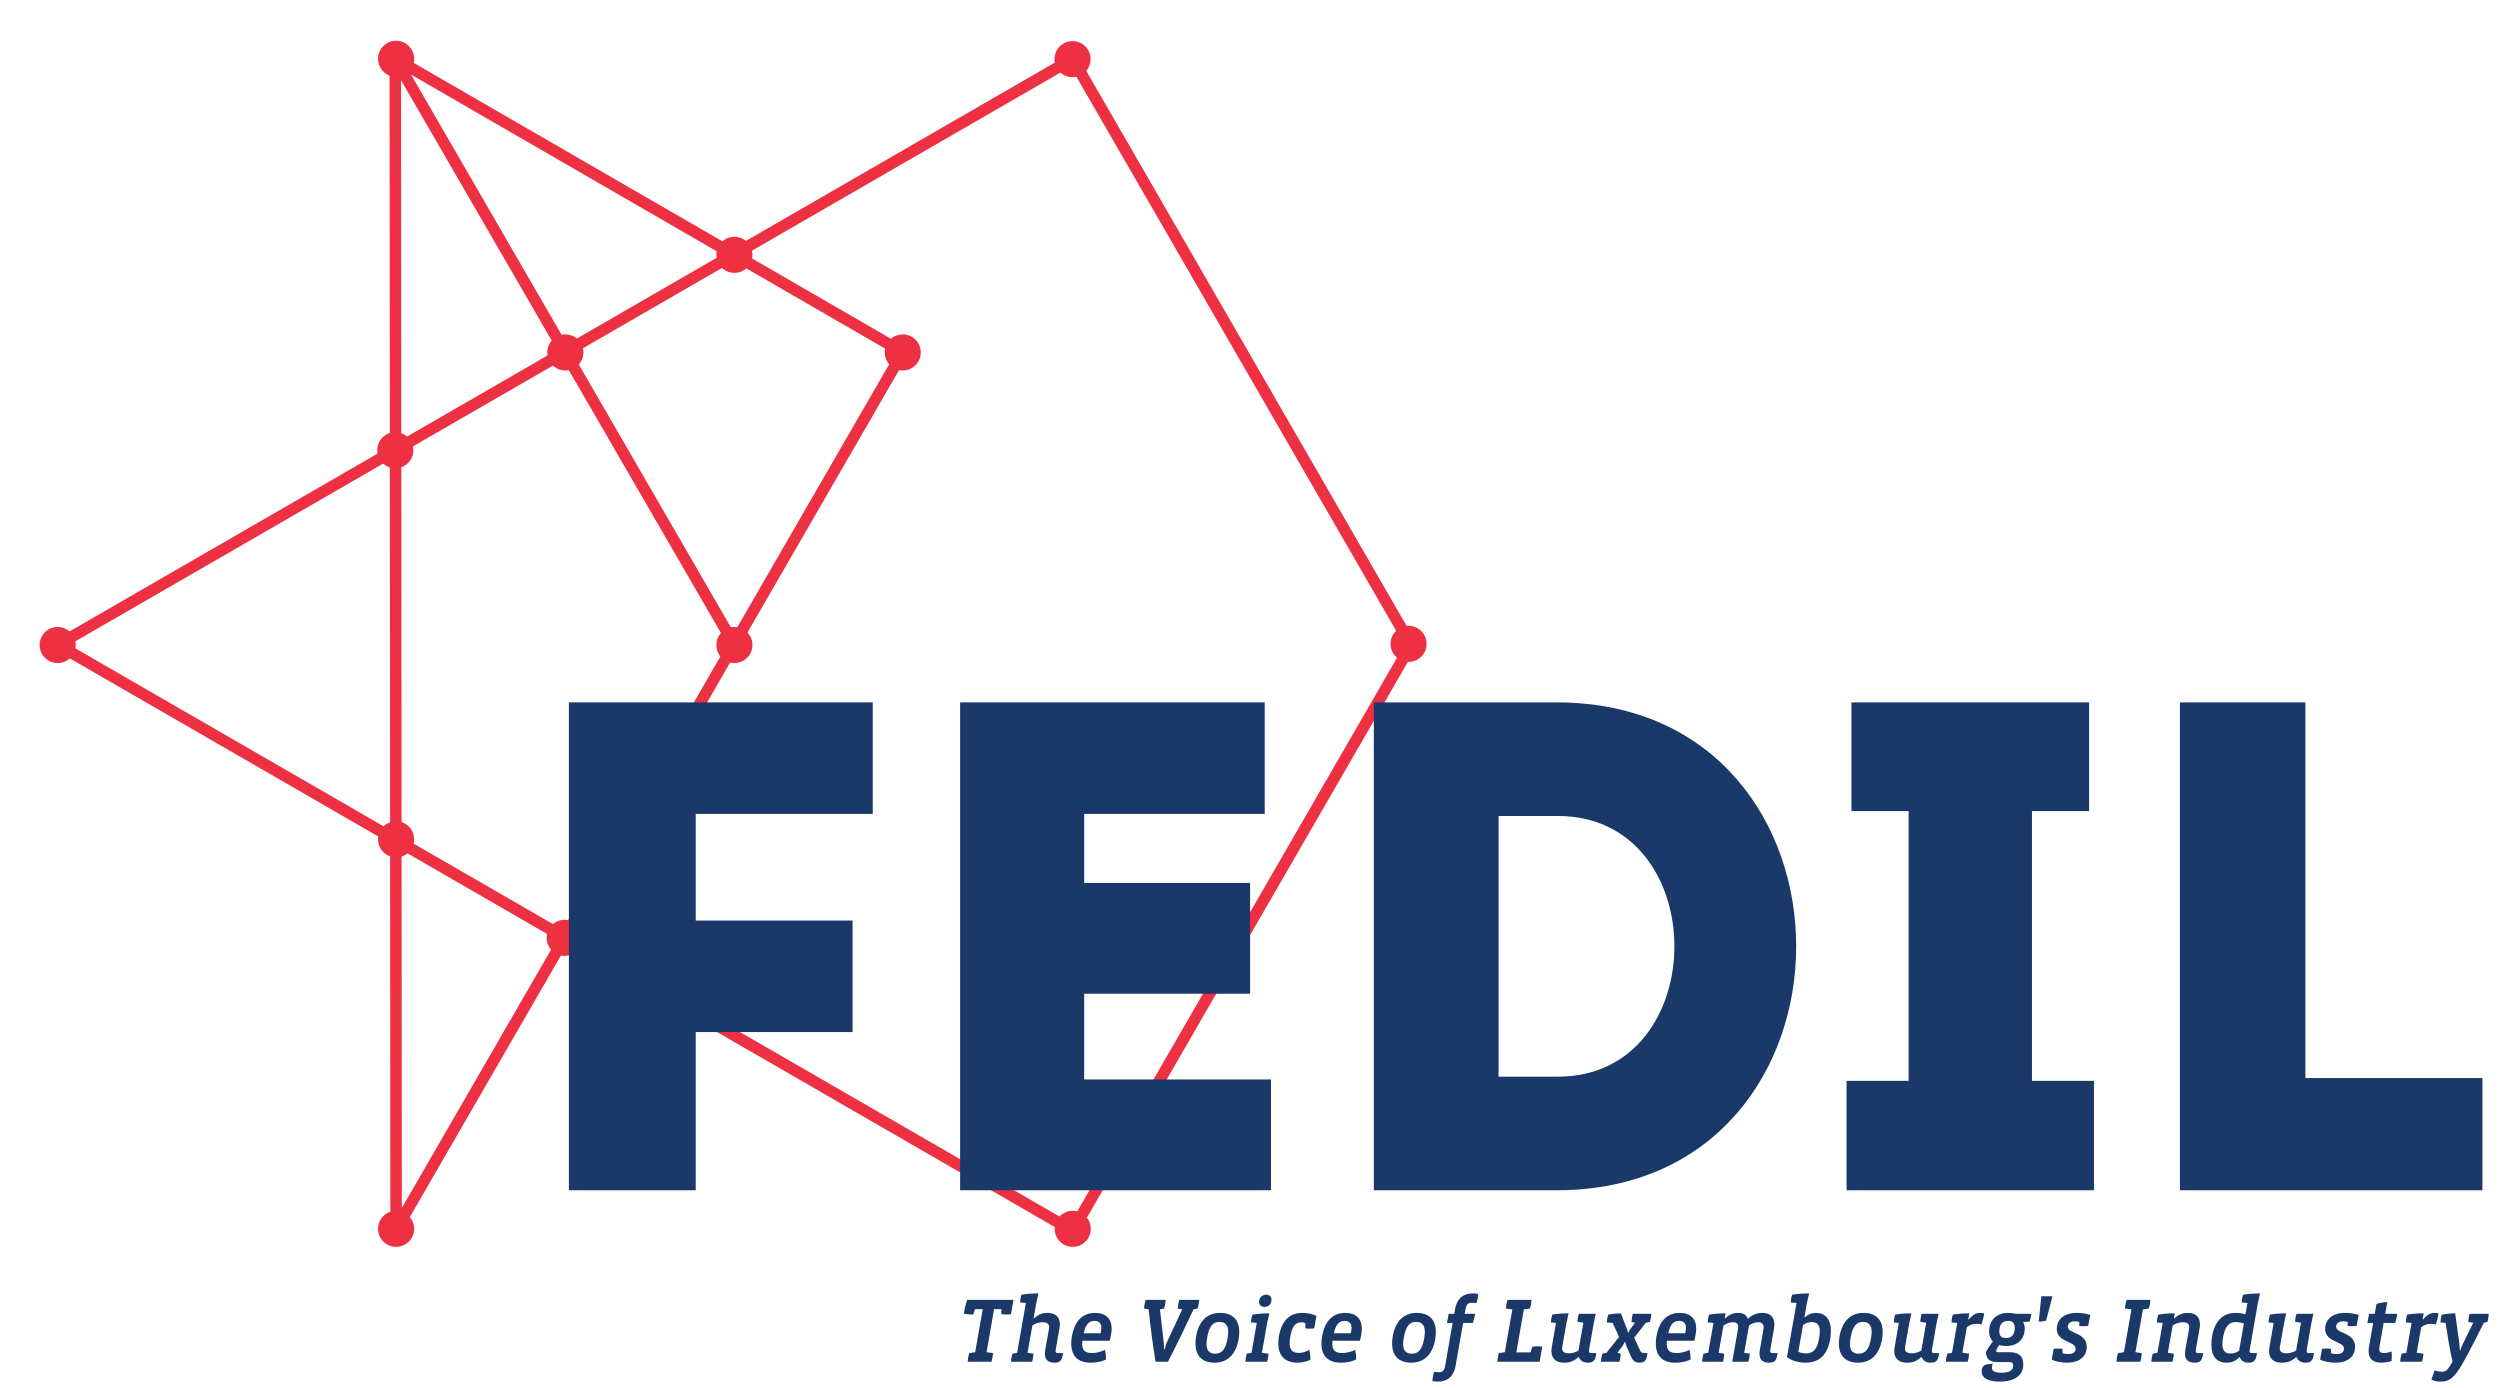
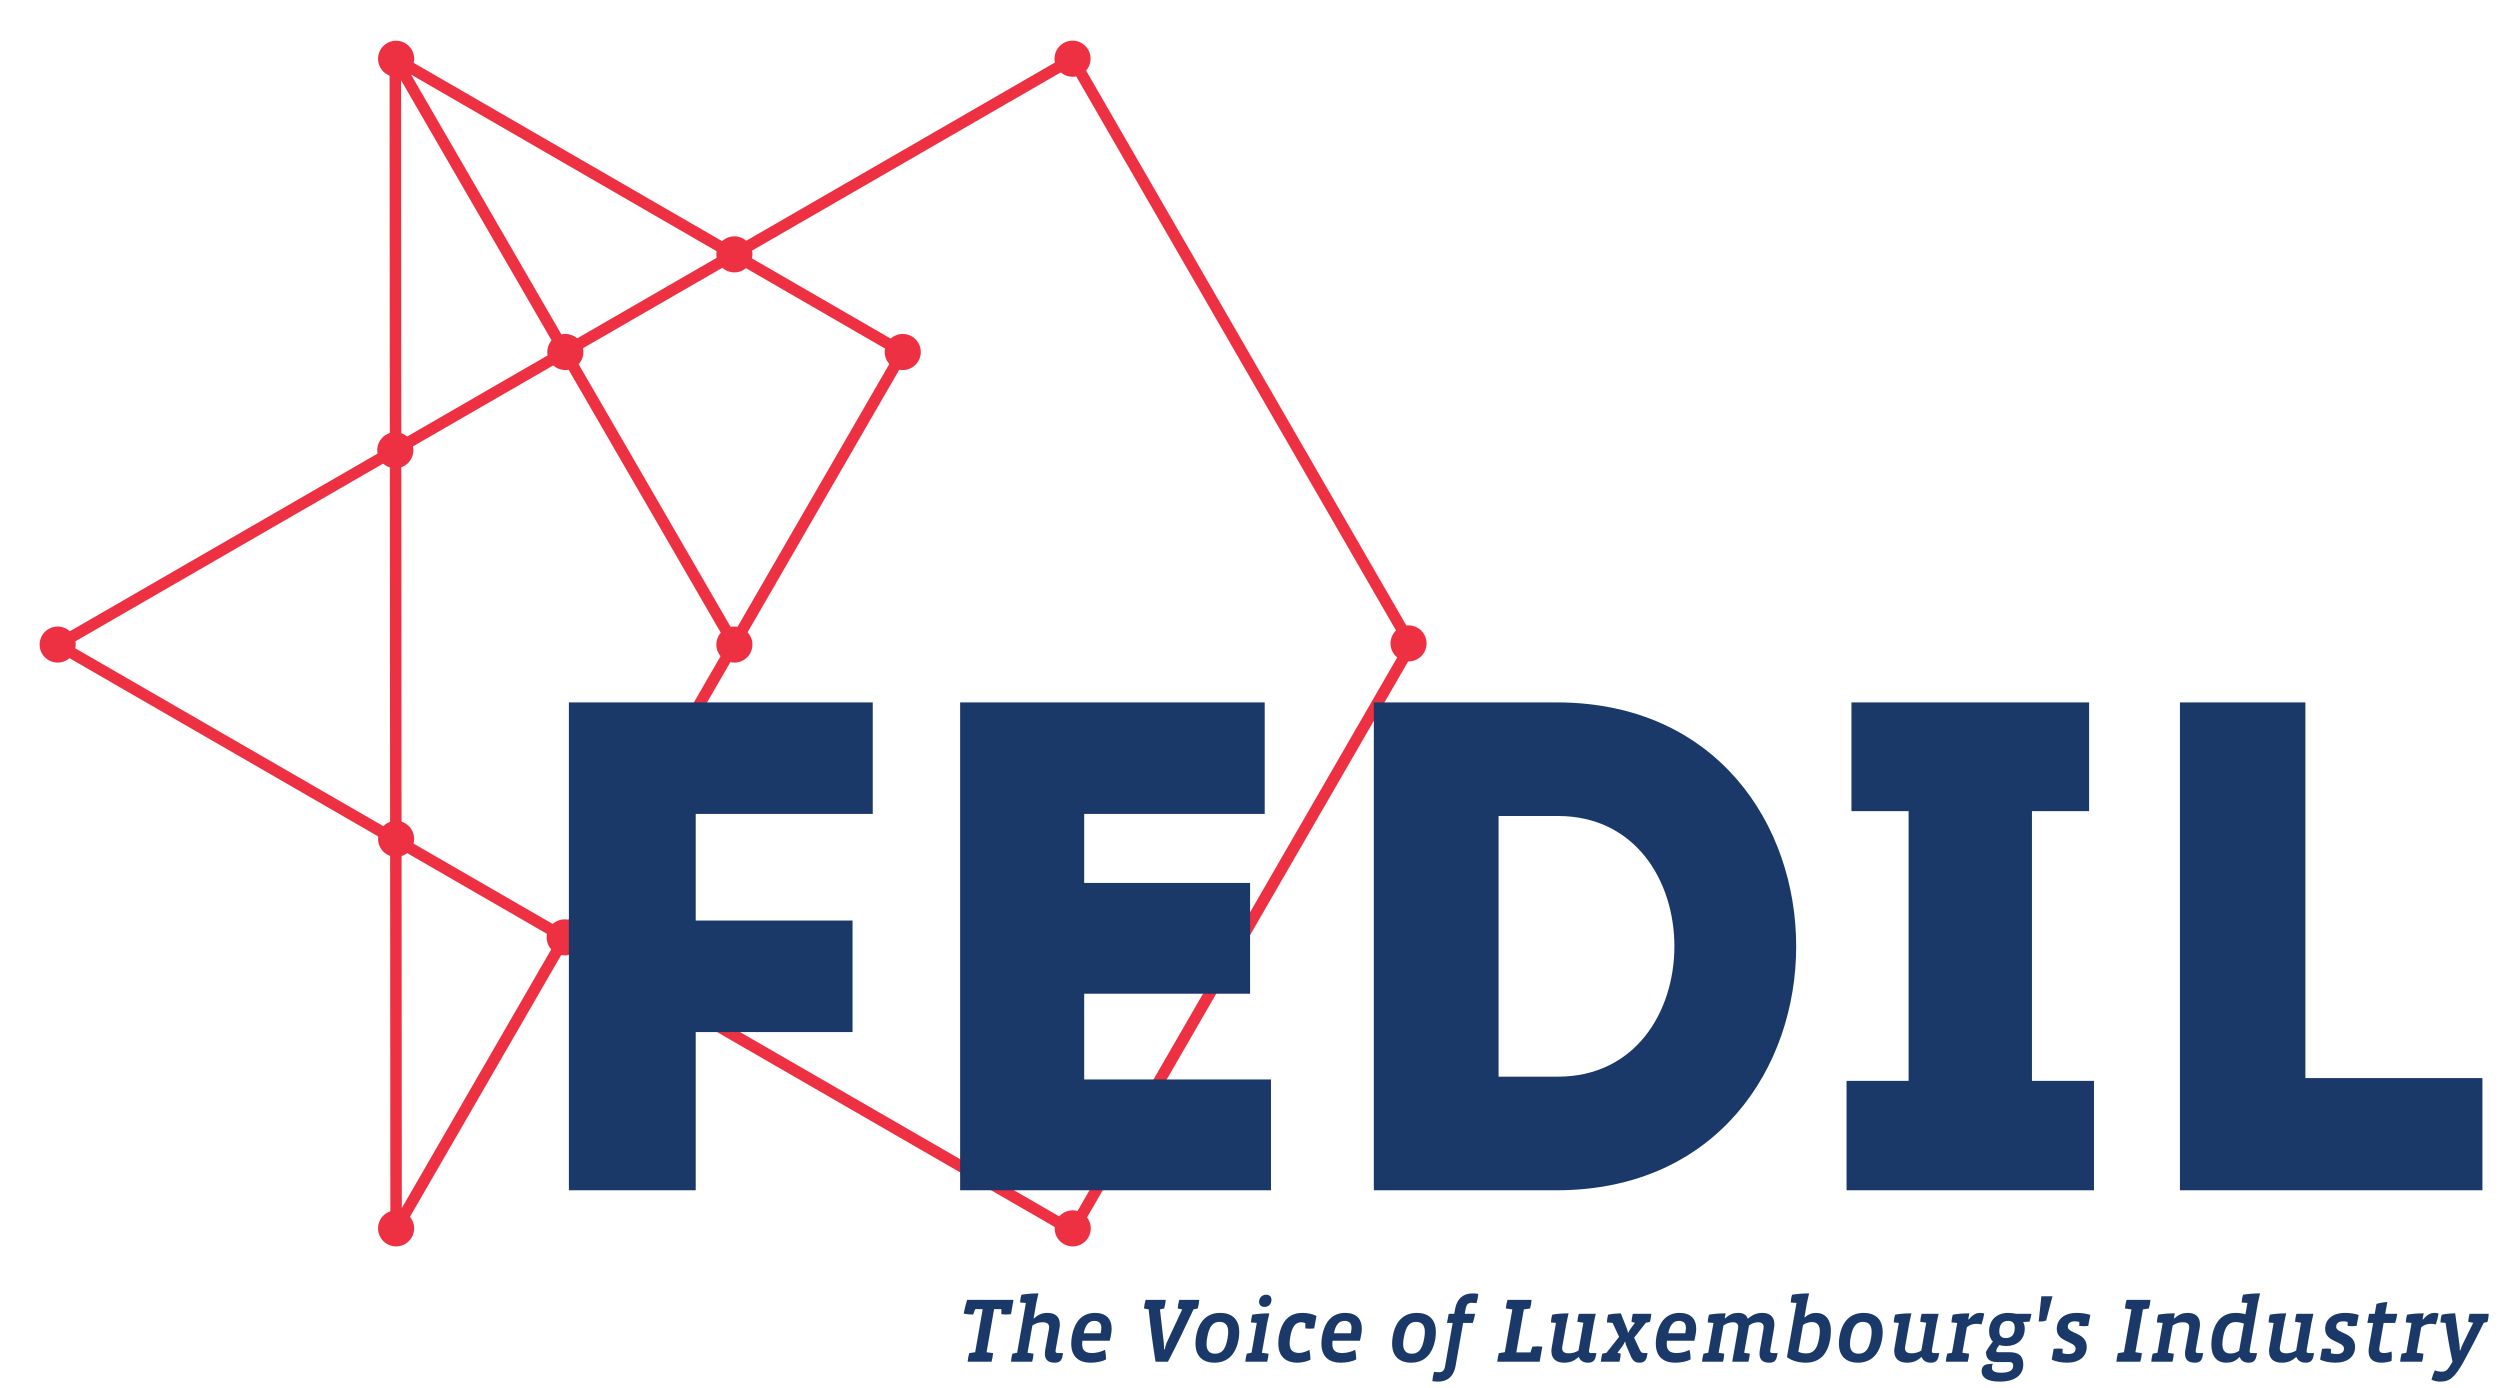
- <svg xmlns="http://www.w3.org/2000/svg" width="100%" height="100%" viewBox="0 0 218 121" version="1.1" xml:space="preserve" style="fill-rule:evenodd;clip-rule:evenodd;stroke-miterlimit:10;">
-   <g>
-     <path d="M123.04,56.245l-29.5,51.079l-88.5,-51.095l88.5,-51.096l29.5,51.112Zm-88.57,51.079l44.25,-76.612l-44.25,-25.579l0.07,102.191m-0.07,-102.191l29.541,51.045" style="fill:none;fill-rule:nonzero;stroke:#ed3142;stroke-width:1px;" />
-     <path d="M91.967,107.153c0,-0.869 0.705,-1.573 1.574,-1.573c0.869,0 1.573,0.704 1.573,1.573c0,0.869 -0.704,1.574 -1.573,1.574c-0.869,0 -1.574,-0.705 -1.574,-1.574" style="fill:#ed3142;fill-rule:nonzero;" />
-     <path d="M62.466,56.245c0,-0.869 0.705,-1.573 1.574,-1.573c0.869,0 1.574,0.704 1.574,1.573c0,0.869 -0.705,1.574 -1.574,1.574c-0.869,0 -1.574,-0.705 -1.574,-1.574" style="fill:#ed3142;fill-rule:nonzero;" />
-     <path d="M3.455,56.245c0,-0.869 0.704,-1.573 1.573,-1.573c0.869,0 1.573,0.704 1.573,1.573c0,0.869 -0.704,1.574 -1.573,1.574c-0.869,0 -1.573,-0.705 -1.573,-1.574" style="fill:#ed3142;fill-rule:nonzero;" />
-     <path d="M47.667,81.778c0,-0.869 0.704,-1.573 1.573,-1.573c0.869,0 1.574,0.704 1.574,1.573c0,0.869 -0.705,1.574 -1.574,1.574c-0.869,0 -1.573,-0.705 -1.573,-1.574" style="fill:#ed3142;fill-rule:nonzero;" />
-     <path d="M32.966,73.188c0,-0.869 0.705,-1.573 1.574,-1.573c0.869,0 1.573,0.704 1.573,1.573c0,0.869 -0.704,1.574 -1.573,1.574c-0.869,0 -1.574,-0.705 -1.574,-1.574" style="fill:#ed3142;fill-rule:nonzero;" />
-     <path d="M32.896,39.259c0,-0.869 0.705,-1.574 1.574,-1.574c0.869,0 1.573,0.705 1.573,1.574c0,0.869 -0.704,1.573 -1.573,1.573c-0.869,0 -1.574,-0.704 -1.574,-1.573" style="fill:#ed3142;fill-rule:nonzero;" />
-     <path d="M32.966,5.127c0,-0.869 0.705,-1.574 1.574,-1.574c0.869,0 1.573,0.705 1.573,1.574c0,0.869 -0.704,1.573 -1.573,1.573c-0.869,0 -1.574,-0.704 -1.574,-1.573" style="fill:#ed3142;fill-rule:nonzero;" />
-     <path d="M47.725,30.733c0,-0.869 0.705,-1.573 1.574,-1.573c0.869,0 1.573,0.704 1.573,1.573c0,0.87 -0.704,1.574 -1.573,1.574c-0.869,0 -1.574,-0.704 -1.574,-1.574" style="fill:#ed3142;fill-rule:nonzero;" />
-     <path d="M62.466,22.219c0,-0.869 0.705,-1.573 1.574,-1.573c0.869,0 1.574,0.704 1.574,1.573c0,0.869 -0.705,1.574 -1.574,1.574c-0.869,0 -1.574,-0.705 -1.574,-1.574" style="fill:#ed3142;fill-rule:nonzero;" />
-     <path d="M77.146,30.733c0,-0.869 0.705,-1.573 1.574,-1.573c0.869,0 1.573,0.704 1.573,1.573c0,0.87 -0.704,1.574 -1.573,1.574c-0.869,0 -1.574,-0.704 -1.574,-1.574" style="fill:#ed3142;fill-rule:nonzero;" />
-     <path d="M91.952,5.158c0,-0.869 0.704,-1.574 1.573,-1.574c0.87,0 1.574,0.705 1.574,1.574c0,0.869 -0.704,1.573 -1.574,1.573c-0.869,0 -1.573,-0.704 -1.573,-1.573" style="fill:#ed3142;fill-rule:nonzero;" />
-     <path d="M32.966,107.153c0,-0.869 0.705,-1.573 1.574,-1.573c0.869,0 1.573,0.704 1.573,1.573c0,0.869 -0.704,1.574 -1.573,1.574c-0.869,0 -1.574,-0.705 -1.574,-1.574" style="fill:#ed3142;fill-rule:nonzero;" />
-     <path d="M121.252,56.144c0,-0.869 0.704,-1.573 1.573,-1.573c0.869,0 1.574,0.704 1.574,1.573c0,0.869 -0.705,1.574 -1.574,1.574c-0.869,0 -1.573,-0.705 -1.573,-1.574" style="fill:#ed3142;fill-rule:nonzero;" />
-     <path d="M60.667,89.996l0,13.796l-11.06,0l0,-42.544l26.497,0l0,9.725l-15.437,0l0,9.298l13.676,0l0,9.725l-13.676,0" style="fill:#1b3968;fill-rule:nonzero;" />
-     <path d="M110.283,70.973l-15.742,0l0,6.017l14.466,0l0,9.662l-14.466,0l0,7.476l16.289,0l0,9.664l-27.107,0l0,-42.544l26.56,0l0,9.725" style="fill:#1b3968;fill-rule:nonzero;" />
-     <path d="M130.676,93.885l5.166,0c13.553,0 13.553,-22.731 0,-22.731l-5.166,0l0,22.731Zm5.166,9.907l-16.045,0l0,-42.544l16.045,0c27.714,0.121 27.714,42.422 0,42.544" style="fill:#1b3968;fill-rule:nonzero;" />
-     <path d="M182.595,94.25l0,9.542l-21.575,0l0,-9.542l5.41,0l0,-23.521l-4.985,0l0,-9.481l20.725,0l0,9.481l-4.983,0l0,23.521l5.408,0" style="fill:#1b3968;fill-rule:nonzero;" />
-     <path d="M201.031,94.006l15.436,0l0,9.786l-26.376,0l0,-42.544l10.94,0l0,32.758" style="fill:#1b3968;fill-rule:nonzero;" />
-     <path d="M88.16,114.596c-0.129,0.016 -0.305,0.032 -0.425,0.032c-0.12,0 -0.312,-0.016 -0.417,-0.032l0,-0.44l-0.633,0l-0.656,3.757l0.568,0.08c-0.024,0.265 -0.072,0.521 -0.136,0.753l-2.083,0c0.024,-0.256 0.064,-0.512 0.136,-0.753l0.521,-0.08l0.657,-3.757l-0.657,0l-0.176,0.472c-0.265,0 -0.569,-0.024 -0.826,-0.08c0.057,-0.32 0.193,-0.865 0.297,-1.201l4.046,0l-0.216,1.249" style="fill:#1b3968;fill-rule:nonzero;" />
-     <path d="M92.652,118.242c-0.08,0.448 -0.304,0.585 -0.681,0.585c-0.601,0 -0.857,-0.281 -0.857,-0.785c0,-0.121 0.016,-0.257 0.04,-0.393l0.313,-1.747c0.008,-0.048 0.016,-0.144 0.016,-0.184c0,-0.249 -0.16,-0.417 -0.569,-0.417c-0.337,0 -0.593,0.088 -0.889,0.281l-0.425,2.379l0.521,0.081c0,0.128 -0.048,0.464 -0.12,0.704l-1.843,0c0,-0.128 0.048,-0.456 0.12,-0.704l0.416,-0.081l0.762,-4.342l-0.505,-0.04c0,-0.144 0.048,-0.473 0.12,-0.681c0.441,-0.08 1.018,-0.113 1.482,-0.113l-0.192,0.85l-0.232,1.322l0.048,0c0.392,-0.353 0.721,-0.473 1.161,-0.473c0.617,0 1.082,0.281 1.082,1.002c0,0.096 -0.016,0.24 -0.032,0.336l-0.329,1.851c-0.007,0.04 -0.015,0.104 -0.015,0.16c0,0.112 0.072,0.152 0.208,0.152l0.449,0l-0.049,0.257" style="fill:#1b3968;fill-rule:nonzero;" />
-     <path d="M95.431,115.181c-0.465,0 -0.778,0.312 -0.93,1.082l1.474,0c0.033,-0.144 0.065,-0.361 0.065,-0.473c0,-0.416 -0.233,-0.609 -0.609,-0.609Zm1.338,1.731l-2.388,0c-0.008,0.088 -0.016,0.2 -0.016,0.28c0,0.553 0.256,0.793 0.881,0.793c0.345,0 0.818,-0.12 1.106,-0.28c0.064,0.264 0.096,0.569 0.096,0.833c-0.352,0.201 -0.897,0.289 -1.33,0.289c-1.114,0 -1.707,-0.585 -1.707,-1.667c0,-0.176 0.017,-0.377 0.049,-0.577c0.256,-1.522 1.049,-2.099 2.027,-2.099c0.945,0 1.45,0.505 1.45,1.394c0,0.224 -0.072,0.681 -0.168,1.034" style="fill:#1b3968;fill-rule:nonzero;" />
-     <path d="M104.442,114.099l-0.369,0.081c-0.713,1.538 -1.45,3.06 -2.228,4.566l-1.081,0c-0.24,-1.498 -0.449,-3.036 -0.601,-4.566l-0.408,-0.081c0.023,-0.264 0.072,-0.52 0.144,-0.752l1.754,0c-0.024,0.256 -0.064,0.52 -0.136,0.752l-0.369,0.081l0.337,2.94c0.016,0.136 0.016,0.345 0.016,0.537l0.072,0c0.032,-0.184 0.088,-0.417 0.144,-0.537l1.371,-2.94l-0.393,-0.081c0.024,-0.264 0.072,-0.52 0.136,-0.752l1.747,0c-0.024,0.256 -0.073,0.52 -0.136,0.752" style="fill:#1b3968;fill-rule:nonzero;" />
-     <path d="M106.338,115.269c-0.521,0 -0.889,0.305 -1.073,1.378c-0.04,0.217 -0.056,0.401 -0.056,0.561c0,0.617 0.312,0.834 0.753,0.834c0.561,0 0.913,-0.337 1.089,-1.379c0.032,-0.2 0.049,-0.384 0.049,-0.528c0,-0.642 -0.321,-0.866 -0.762,-0.866Zm1.675,1.483c-0.249,1.434 -1.042,2.075 -2.107,2.075c-0.986,0 -1.659,-0.529 -1.659,-1.651c0,-0.192 0.008,-0.393 0.048,-0.617c0.241,-1.426 1.026,-2.075 2.108,-2.075c0.961,0 1.658,0.505 1.658,1.659c0,0.184 -0.008,0.4 -0.048,0.609" style="fill:#1b3968;fill-rule:nonzero;" />
-     <path d="M110.254,113.963c-0.304,0 -0.464,-0.208 -0.464,-0.44c0,-0.353 0.256,-0.625 0.625,-0.625c0.312,0 0.456,0.208 0.456,0.44c0,0.377 -0.24,0.625 -0.617,0.625Zm0.241,1.411l-0.457,2.587l0.577,0.081c0,0.128 -0.048,0.464 -0.12,0.704l-1.899,0c0,-0.128 0.048,-0.456 0.12,-0.704l0.417,-0.081l0.456,-2.603l-0.504,-0.041c0,-0.144 0.048,-0.472 0.12,-0.68c0.44,-0.081 1.017,-0.113 1.482,-0.113l-0.192,0.85" style="fill:#1b3968;fill-rule:nonzero;" />
-     <path d="M114.596,115.838c-0.121,0.016 -0.257,0.024 -0.369,0.024c-0.12,0 -0.288,-0.008 -0.401,-0.024l0,-0.464c-0.08,-0.04 -0.248,-0.073 -0.368,-0.073c-0.505,0 -0.809,0.409 -0.954,1.314c-0.032,0.177 -0.048,0.361 -0.048,0.513c0,0.625 0.297,0.849 0.842,0.849c0.256,0 0.609,-0.12 0.881,-0.272c0.056,0.256 0.088,0.569 0.096,0.857c-0.32,0.177 -0.817,0.265 -1.13,0.265c-1.081,0 -1.674,-0.593 -1.674,-1.667c0,-0.184 0.008,-0.377 0.04,-0.577c0.264,-1.57 1.066,-2.099 2.059,-2.099c0.441,0 0.865,0.088 1.226,0.264l-0.2,1.09" style="fill:#1b3968;fill-rule:nonzero;" />
-     <path d="M117.246,115.181c-0.465,0 -0.777,0.312 -0.929,1.082l1.474,0c0.032,-0.144 0.064,-0.361 0.064,-0.473c0,-0.416 -0.232,-0.609 -0.609,-0.609Zm1.338,1.731l-2.388,0c-0.008,0.088 -0.016,0.2 -0.016,0.28c0,0.553 0.257,0.793 0.882,0.793c0.344,0 0.817,-0.12 1.105,-0.28c0.064,0.264 0.096,0.569 0.096,0.833c-0.352,0.201 -0.897,0.289 -1.329,0.289c-1.114,0 -1.707,-0.585 -1.707,-1.667c0,-0.176 0.016,-0.377 0.048,-0.577c0.256,-1.522 1.049,-2.099 2.027,-2.099c0.945,0 1.45,0.505 1.45,1.394c0,0.224 -0.072,0.681 -0.168,1.034" style="fill:#1b3968;fill-rule:nonzero;" />
-     <path d="M123.485,115.269c-0.521,0 -0.89,0.305 -1.074,1.378c-0.04,0.217 -0.056,0.401 -0.056,0.561c0,0.617 0.312,0.834 0.753,0.834c0.561,0 0.913,-0.337 1.09,-1.379c0.032,-0.2 0.048,-0.384 0.048,-0.528c0,-0.642 -0.321,-0.866 -0.761,-0.866Zm1.674,1.483c-0.248,1.434 -1.041,2.075 -2.107,2.075c-0.985,0 -1.659,-0.529 -1.659,-1.651c0,-0.192 0.008,-0.393 0.049,-0.617c0.24,-1.426 1.025,-2.075 2.107,-2.075c0.961,0 1.658,0.505 1.658,1.659c0,0.184 -0.008,0.4 -0.048,0.609" style="fill:#1b3968;fill-rule:nonzero;" />
-     <path d="M128.755,113.635c-0.137,-0.016 -0.313,-0.032 -0.433,-0.032c-0.296,0 -0.449,0.144 -0.513,0.505l-0.088,0.456l0.913,0c-0.048,0.265 -0.12,0.537 -0.2,0.794l-0.849,0l-0.657,3.741c-0.184,1.025 -0.801,1.378 -1.538,1.378c-0.153,0 -0.409,-0.024 -0.489,-0.04c0.016,-0.24 0.064,-0.545 0.152,-0.809c0.128,0.016 0.321,0.032 0.433,0.032c0.296,0 0.456,-0.152 0.521,-0.513l0.665,-3.789l-0.497,0l0.152,-0.794l0.481,0l0.072,-0.4c0.2,-1.042 0.817,-1.379 1.53,-1.379c0.16,0 0.377,0.017 0.497,0.041c-0.016,0.24 -0.072,0.545 -0.152,0.809" style="fill:#1b3968;fill-rule:nonzero;" />
-     <path d="M134.257,118.746l-3.694,0c0.024,-0.256 0.064,-0.512 0.136,-0.753l0.521,-0.08l0.657,-3.733l-0.569,-0.081c0.024,-0.264 0.072,-0.52 0.144,-0.752l2.1,0c-0.016,0.256 -0.064,0.52 -0.129,0.752l-0.544,0.081l-0.657,3.749l1.233,0l0.169,-0.504c0.112,-0.016 0.32,-0.025 0.44,-0.025c0.121,0 0.305,0.009 0.425,0.025l-0.232,1.321" style="fill:#1b3968;fill-rule:nonzero;" />
-     <path d="M139.158,118.242c-0.08,0.424 -0.296,0.585 -0.673,0.585c-0.368,0 -0.665,-0.128 -0.809,-0.481l-0.048,0c-0.401,0.368 -0.761,0.481 -1.25,0.481c-0.625,0 -1.097,-0.297 -1.097,-1.018c0,-0.096 0.016,-0.216 0.031,-0.312l0.369,-2.139l-0.441,-0.041c0,-0.144 0.049,-0.472 0.121,-0.68c0.408,-0.081 0.953,-0.113 1.418,-0.113l-0.185,0.85l-0.36,2.035c-0.008,0.047 -0.016,0.104 -0.016,0.16c0,0.28 0.176,0.44 0.577,0.44c0.28,0 0.569,-0.072 0.849,-0.24l0.425,-2.428l-0.521,-0.08c0,-0.144 0.056,-0.489 0.128,-0.697l1.474,0l-0.176,0.81l-0.401,2.299c-0.008,0.04 -0.016,0.112 -0.016,0.152c0,0.12 0.057,0.16 0.193,0.16l0.456,0l-0.048,0.257" style="fill:#1b3968;fill-rule:nonzero;" />
-     <path d="M143.875,115.269l-0.36,0.08l-1.018,1.298l0.513,1.098c0.096,0.2 0.168,0.24 0.424,0.24l0.233,0l-0.048,0.257c-0.073,0.4 -0.265,0.585 -0.649,0.585c-0.385,0 -0.585,-0.153 -0.778,-0.601l-0.368,-0.85c-0.048,-0.12 -0.088,-0.24 -0.096,-0.36l-0.048,0c-0.048,0.12 -0.112,0.24 -0.208,0.369l-0.433,0.576l0.288,0.081c0,0.128 -0.04,0.464 -0.112,0.704l-1.618,0c0,-0.128 0.048,-0.456 0.12,-0.704l0.369,-0.081l1.097,-1.386l-0.561,-1.217l-0.504,-0.041c0,-0.144 0.047,-0.472 0.12,-0.68c0.352,-0.073 0.785,-0.113 1.097,-0.113l0.521,1.314c0.048,0.128 0.08,0.233 0.096,0.361l0.048,0c0.048,-0.12 0.112,-0.233 0.209,-0.369l0.36,-0.481l-0.304,-0.08c0.008,-0.128 0.048,-0.464 0.12,-0.705l1.61,0c0,0.128 -0.048,0.457 -0.12,0.705" style="fill:#1b3968;fill-rule:nonzero;" />
-     <path d="M146.405,115.181c-0.465,0 -0.777,0.312 -0.929,1.082l1.474,0c0.032,-0.144 0.064,-0.361 0.064,-0.473c0,-0.416 -0.233,-0.609 -0.609,-0.609Zm1.338,1.731l-2.388,0c-0.008,0.088 -0.016,0.2 -0.016,0.28c0,0.553 0.257,0.793 0.882,0.793c0.344,0 0.817,-0.12 1.105,-0.28c0.064,0.264 0.096,0.569 0.096,0.833c-0.352,0.201 -0.897,0.289 -1.329,0.289c-1.114,0 -1.707,-0.585 -1.707,-1.667c0,-0.176 0.016,-0.377 0.048,-0.577c0.256,-1.522 1.05,-2.099 2.027,-2.099c0.945,0 1.45,0.505 1.45,1.394c0,0.224 -0.072,0.681 -0.168,1.034" style="fill:#1b3968;fill-rule:nonzero;" />
-     <path d="M154.96,118.242c-0.08,0.448 -0.304,0.585 -0.681,0.585c-0.593,0 -0.849,-0.281 -0.849,-0.785c0,-0.121 0.016,-0.257 0.04,-0.393l0.304,-1.747c0.008,-0.048 0.016,-0.144 0.016,-0.184c0,-0.256 -0.152,-0.417 -0.48,-0.417c-0.297,0 -0.537,0.097 -0.794,0.281l-0.424,2.379l0.496,0.081c-0.016,0.192 -0.056,0.456 -0.128,0.704l-1.41,0l0.505,-2.868c0.008,-0.048 0.016,-0.128 0.016,-0.176c0,-0.256 -0.144,-0.401 -0.465,-0.401c-0.272,0 -0.553,0.097 -0.817,0.281l-0.425,2.379l0.489,0.081c0,0.128 -0.04,0.464 -0.112,0.704l-1.819,0c0,-0.128 0.048,-0.456 0.12,-0.704l0.417,-0.081l0.457,-2.603l-0.505,-0.041c0,-0.144 0.048,-0.472 0.12,-0.68c0.441,-0.081 0.978,-0.113 1.442,-0.113l-0.08,0.433l0.048,0c0.417,-0.377 0.737,-0.473 1.13,-0.473c0.408,0 0.713,0.136 0.833,0.513c0.473,-0.401 0.841,-0.513 1.29,-0.513c0.577,0 1.034,0.288 1.034,1.002c0,0.104 -0.017,0.232 -0.032,0.336l-0.321,1.851c-0.008,0.04 -0.016,0.104 -0.016,0.16c0,0.112 0.064,0.152 0.2,0.152l0.449,0l-0.048,0.257" style="fill:#1b3968;fill-rule:nonzero;" />
-     <path d="M157.994,115.285c-0.281,0 -0.537,0.089 -0.77,0.257l-0.408,2.331c0.168,0.096 0.465,0.144 0.673,0.144c0.577,0 0.961,-0.304 1.13,-1.289c0.04,-0.241 0.072,-0.457 0.072,-0.642c0,-0.593 -0.289,-0.801 -0.697,-0.801Zm1.61,1.41c-0.216,1.427 -0.954,2.132 -2.155,2.132c-0.577,0 -1.218,-0.161 -1.627,-0.489l0.834,-4.719l-0.505,-0.04c0,-0.144 0.048,-0.473 0.12,-0.681c0.441,-0.08 1.018,-0.113 1.482,-0.113l-0.192,0.85l-0.216,1.226l0.048,0c0.312,-0.273 0.601,-0.377 0.969,-0.377c0.753,0 1.29,0.505 1.29,1.562c0,0.177 -0.016,0.433 -0.048,0.649" style="fill:#1b3968;fill-rule:nonzero;" />
-     <path d="M162.446,115.269c-0.52,0 -0.889,0.305 -1.073,1.378c-0.04,0.217 -0.056,0.401 -0.056,0.561c0,0.617 0.312,0.834 0.753,0.834c0.56,0 0.913,-0.337 1.089,-1.379c0.032,-0.2 0.048,-0.384 0.048,-0.528c0,-0.642 -0.32,-0.866 -0.761,-0.866Zm1.675,1.483c-0.249,1.434 -1.042,2.075 -2.107,2.075c-0.986,0 -1.659,-0.529 -1.659,-1.651c0,-0.192 0.008,-0.393 0.048,-0.617c0.24,-1.426 1.026,-2.075 2.107,-2.075c0.962,0 1.659,0.505 1.659,1.659c0,0.184 -0.008,0.4 -0.048,0.609" style="fill:#1b3968;fill-rule:nonzero;" />
-     <path d="M169.054,118.242c-0.08,0.424 -0.296,0.585 -0.673,0.585c-0.368,0 -0.665,-0.128 -0.809,-0.481l-0.048,0c-0.401,0.368 -0.761,0.481 -1.25,0.481c-0.625,0 -1.098,-0.297 -1.098,-1.018c0,-0.096 0.016,-0.216 0.032,-0.312l0.369,-2.139l-0.441,-0.041c0,-0.144 0.048,-0.472 0.121,-0.68c0.408,-0.081 0.953,-0.113 1.418,-0.113l-0.185,0.85l-0.36,2.035c-0.008,0.047 -0.016,0.104 -0.016,0.16c0,0.28 0.176,0.44 0.577,0.44c0.28,0 0.569,-0.072 0.849,-0.24l0.425,-2.428l-0.521,-0.08c0,-0.144 0.056,-0.489 0.128,-0.697l1.474,0l-0.176,0.81l-0.401,2.299c-0.008,0.04 -0.016,0.112 -0.016,0.152c0,0.12 0.056,0.16 0.192,0.16l0.457,0l-0.048,0.257" style="fill:#1b3968;fill-rule:nonzero;" />
-     <path d="M172.786,115.493c-0.121,-0.04 -0.273,-0.055 -0.433,-0.055c-0.248,0 -0.545,0.055 -0.841,0.296l-0.393,2.227l0.585,0.081c0,0.128 -0.048,0.464 -0.12,0.704l-1.907,0c0,-0.128 0.048,-0.456 0.12,-0.704l0.417,-0.081l0.457,-2.603l-0.505,-0.041c0,-0.144 0.048,-0.472 0.12,-0.68c0.441,-0.081 0.978,-0.113 1.442,-0.113l-0.096,0.529l0.048,0c0.417,-0.505 0.737,-0.569 0.994,-0.569c0.104,0 0.264,0.016 0.352,0.056c-0.04,0.281 -0.136,0.649 -0.24,0.953" style="fill:#1b3968;fill-rule:nonzero;" />
-     <path d="M175.108,115.181c-0.521,0 -0.769,0.337 -0.769,0.921c0,0.369 0.168,0.577 0.576,0.577c0.489,0 0.77,-0.288 0.77,-0.889c0,-0.416 -0.193,-0.609 -0.577,-0.609Zm1.867,0.064l-0.545,0.032l0,0.04c0.08,0.136 0.128,0.329 0.128,0.521c0,1.026 -0.737,1.538 -1.611,1.538c-0.224,0 -0.44,-0.031 -0.601,-0.095c-0.216,0.288 -0.272,0.408 -0.272,0.512c0,0.096 0.064,0.12 0.176,0.12l0.986,0c0.769,0 1.194,0.297 1.194,1.074c0,0.921 -0.73,1.49 -2.043,1.49c-1.162,0 -1.587,-0.384 -1.587,-0.905c0,-0.361 0.184,-0.601 0.625,-0.625l0.345,-0.024c-0.048,0.096 -0.072,0.232 -0.072,0.336c0,0.281 0.2,0.441 0.801,0.441c0.673,0 1.049,-0.176 1.049,-0.593c0,-0.256 -0.112,-0.337 -0.336,-0.337l-1.082,0c-0.697,0 -0.953,-0.336 -0.953,-0.889c0.128,-0.248 0.392,-0.633 0.601,-0.905c-0.201,-0.176 -0.329,-0.513 -0.329,-0.866c0,-1.033 0.697,-1.626 1.651,-1.626c0.232,0 0.545,0.032 0.729,0.08l1.314,0c-0.032,0.217 -0.089,0.465 -0.168,0.681" style="fill:#1b3968;fill-rule:nonzero;" />
-     <path d="M178.423,115.149c-0.184,0.072 -0.425,0.096 -0.649,0.096l0.232,-2.211l0.97,0l-0.553,2.115" style="fill:#1b3968;fill-rule:nonzero;" />
-     <path d="M182.091,115.622c-0.12,0.016 -0.256,0.024 -0.376,0.024c-0.12,0 -0.288,-0.008 -0.401,-0.024l0,-0.353c-0.088,-0.024 -0.24,-0.048 -0.384,-0.048c-0.393,0 -0.617,0.161 -0.617,0.481c0,0.593 1.65,0.481 1.65,1.738c0,0.866 -0.665,1.387 -1.706,1.387c-0.465,0 -1.026,-0.097 -1.346,-0.273l0.168,-0.937c0.12,-0.016 0.257,-0.024 0.369,-0.024c0.12,0 0.296,0.008 0.408,0.024l0,0.385c0.12,0.04 0.313,0.071 0.489,0.071c0.449,0 0.649,-0.176 0.649,-0.488c0,-0.625 -1.643,-0.537 -1.643,-1.691c0,-0.809 0.593,-1.41 1.755,-1.41c0.377,0 0.841,0.064 1.17,0.176l-0.185,0.962" style="fill:#1b3968;fill-rule:nonzero;" />
-     <path d="M187.385,114.099l-0.521,0.081l-0.657,3.733l0.561,0.08c-0.016,0.265 -0.064,0.521 -0.136,0.753l-2.083,0c0.024,-0.256 0.064,-0.512 0.136,-0.753l0.521,-0.08l0.657,-3.733l-0.569,-0.081c0.024,-0.264 0.072,-0.52 0.144,-0.752l2.083,0c-0.024,0.256 -0.064,0.512 -0.136,0.752" style="fill:#1b3968;fill-rule:nonzero;" />
-     <path d="M192.071,118.242c-0.08,0.448 -0.305,0.585 -0.681,0.585c-0.601,0 -0.858,-0.281 -0.858,-0.785c0,-0.121 0.016,-0.257 0.04,-0.393l0.313,-1.747c0.008,-0.048 0.016,-0.144 0.016,-0.184c0,-0.272 -0.176,-0.417 -0.553,-0.417c-0.336,0 -0.601,0.088 -0.889,0.281l-0.425,2.379l0.521,0.081c0,0.128 -0.048,0.464 -0.12,0.704l-1.843,0c0,-0.128 0.048,-0.456 0.12,-0.704l0.417,-0.081l0.457,-2.603l-0.505,-0.041c0,-0.144 0.048,-0.472 0.12,-0.68c0.44,-0.081 0.977,-0.113 1.442,-0.113l-0.08,0.433l0.048,0c0.416,-0.369 0.761,-0.473 1.162,-0.473c0.585,0 1.065,0.264 1.065,1.002c0,0.096 -0.016,0.24 -0.032,0.336l-0.328,1.851c-0.008,0.04 -0.016,0.104 -0.016,0.16c0,0.112 0.072,0.152 0.208,0.152l0.449,0l-0.048,0.257" style="fill:#1b3968;fill-rule:nonzero;" />
-     <path d="M194.953,115.285c-0.433,0 -0.809,0.193 -1.01,0.93c-0.088,0.304 -0.152,0.721 -0.152,1.001c0,0.577 0.265,0.809 0.689,0.809c0.273,0 0.529,-0.072 0.769,-0.232l0.417,-2.379c-0.176,-0.073 -0.513,-0.129 -0.713,-0.129Zm1.931,-1.65l-0.705,4.038c-0.008,0.04 -0.016,0.112 -0.016,0.152c0,0.12 0.056,0.16 0.192,0.16l0.457,0l-0.048,0.257c-0.081,0.424 -0.297,0.585 -0.674,0.585c-0.368,0 -0.657,-0.137 -0.777,-0.481l-0.048,0c-0.368,0.393 -0.713,0.481 -1.137,0.481c-0.81,0 -1.298,-0.545 -1.298,-1.563c0,-0.352 0.048,-0.737 0.128,-1.057c0.32,-1.218 1.033,-1.723 2.003,-1.723c0.256,0 0.609,0.048 0.841,0.12l0.176,-0.985l-0.504,-0.04c0,-0.144 0.048,-0.473 0.12,-0.681c0.441,-0.08 1.025,-0.113 1.482,-0.113l-0.192,0.85" style="fill:#1b3968;fill-rule:nonzero;" />
-     <path d="M201.737,118.242c-0.08,0.424 -0.297,0.585 -0.673,0.585c-0.368,0 -0.665,-0.128 -0.809,-0.481l-0.048,0c-0.401,0.368 -0.761,0.481 -1.25,0.481c-0.625,0 -1.098,-0.297 -1.098,-1.018c0,-0.096 0.016,-0.216 0.032,-0.312l0.369,-2.139l-0.441,-0.041c0,-0.144 0.048,-0.472 0.12,-0.68c0.409,-0.081 0.954,-0.113 1.418,-0.113l-0.184,0.85l-0.36,2.035c-0.008,0.047 -0.017,0.104 -0.017,0.16c0,0.28 0.177,0.44 0.578,0.44c0.28,0 0.568,-0.072 0.849,-0.24l0.424,-2.428l-0.52,-0.08c0,-0.144 0.056,-0.489 0.128,-0.697l1.474,0l-0.176,0.81l-0.401,2.299c-0.008,0.04 -0.016,0.112 -0.016,0.152c0,0.12 0.056,0.16 0.192,0.16l0.457,0l-0.048,0.257" style="fill:#1b3968;fill-rule:nonzero;" />
-     <path d="M205.492,115.622c-0.12,0.016 -0.256,0.024 -0.376,0.024c-0.12,0 -0.288,-0.008 -0.4,-0.024l0,-0.353c-0.089,-0.024 -0.241,-0.048 -0.385,-0.048c-0.393,0 -0.617,0.161 -0.617,0.481c0,0.593 1.65,0.481 1.65,1.738c0,0.866 -0.665,1.387 -1.706,1.387c-0.465,0 -1.026,-0.097 -1.346,-0.273l0.168,-0.937c0.12,-0.016 0.257,-0.024 0.369,-0.024c0.12,0 0.296,0.008 0.408,0.024l0,0.385c0.12,0.04 0.313,0.071 0.489,0.071c0.449,0 0.649,-0.176 0.649,-0.488c0,-0.625 -1.643,-0.537 -1.643,-1.691c0,-0.809 0.593,-1.41 1.755,-1.41c0.377,0 0.841,0.064 1.17,0.176l-0.185,0.962" style="fill:#1b3968;fill-rule:nonzero;" />
-     <path d="M208.856,115.358l-1.002,0l-0.368,2.107c-0.008,0.064 -0.016,0.128 -0.016,0.176c0,0.256 0.128,0.344 0.425,0.344c0.184,0 0.472,-0.056 0.649,-0.136c0.016,0.12 0.024,0.264 0.024,0.385c0,0.136 -0.008,0.296 -0.024,0.44c-0.257,0.105 -0.674,0.153 -0.882,0.153c-0.777,0 -1.121,-0.377 -1.121,-1.018c0,-0.128 0.016,-0.265 0.04,-0.4l0.36,-2.051l-0.505,0l0.145,-0.794l0.496,0l0.152,-0.865c0.273,-0.088 0.658,-0.153 0.946,-0.16l-0.184,1.025l1.049,0c-0.032,0.257 -0.096,0.553 -0.184,0.794" style="fill:#1b3968;fill-rule:nonzero;" />
-     <path d="M212.404,115.493c-0.12,-0.04 -0.273,-0.055 -0.433,-0.055c-0.248,0 -0.545,0.055 -0.841,0.296l-0.393,2.227l0.585,0.081c0,0.128 -0.048,0.464 -0.12,0.704l-1.907,0c0,-0.128 0.048,-0.456 0.12,-0.704l0.417,-0.081l0.457,-2.603l-0.505,-0.041c0,-0.144 0.048,-0.472 0.12,-0.68c0.441,-0.081 0.978,-0.113 1.442,-0.113l-0.096,0.529l0.048,0c0.417,-0.505 0.737,-0.569 0.994,-0.569c0.104,0 0.264,0.016 0.352,0.056c-0.04,0.281 -0.136,0.649 -0.24,0.953" style="fill:#1b3968;fill-rule:nonzero;" />
-     <path d="M216.905,115.269l-0.32,0.08c-0.385,0.786 -1.074,2.155 -1.731,3.341c-0.841,1.531 -1.306,1.787 -2.075,1.787c-0.201,0 -0.505,-0.04 -0.753,-0.168c0.064,-0.265 0.176,-0.577 0.288,-0.818c0.176,0.081 0.417,0.121 0.633,0.121c0.273,0 0.457,-0.121 0.665,-0.465l0.248,-0.408c-0.232,-1.042 -0.44,-2.26 -0.608,-3.381l-0.449,-0.041c0,-0.144 0.048,-0.472 0.12,-0.68c0.441,-0.081 0.825,-0.113 1.17,-0.113l0.368,2.692c0.024,0.184 0.032,0.369 0.032,0.537l0.049,0c0.047,-0.168 0.12,-0.361 0.208,-0.545l0.913,-1.859l-0.432,-0.08c0,-0.128 0.047,-0.464 0.12,-0.705l1.666,0c0,0.128 -0.04,0.457 -0.112,0.705" style="fill:#1b3968;fill-rule:nonzero;" />
-   </g>
+ <svg xmlns="http://www.w3.org/2000/svg" viewBox="0 0 218 121" xml:space="preserve" style="fill-rule:evenodd;clip-rule:evenodd;stroke-miterlimit:10">
+   <path d="m123.04 56.245-29.5 51.079-88.5-51.095 88.5-51.096 29.5 51.112Zm-88.57 51.079 44.25-76.612L34.47 5.133l.07 102.191M34.47 5.133l29.541 51.045" style="fill:none;fill-rule:nonzero;stroke:#ed3142;stroke-width:1px" />
+   <path d="M91.967 107.153a1.574 1.574 0 1 1 3.147.001 1.574 1.574 0 0 1-3.147-.001M62.466 56.245a1.574 1.574 0 1 1 3.147.001 1.574 1.574 0 0 1-3.147-.001M3.455 56.245a1.573 1.573 0 1 1 3.145 0 1.573 1.573 0 0 1-3.145 0M47.667 81.778a1.573 1.573 0 1 1 3.145 0 1.573 1.573 0 0 1-3.145 0M32.966 73.188a1.574 1.574 0 1 1 3.147.001 1.574 1.574 0 0 1-3.147-.001M32.896 39.259a1.574 1.574 0 1 1 3.149 0 1.574 1.574 0 0 1-3.149 0M32.966 5.127a1.574 1.574 0 1 1 3.149 0 1.574 1.574 0 0 1-3.149 0M47.725 30.733a1.574 1.574 0 1 1 3.147.001 1.574 1.574 0 0 1-3.147-.001M62.466 22.219a1.574 1.574 0 1 1 3.147.001 1.574 1.574 0 0 1-3.147-.001M77.146 30.733a1.574 1.574 0 1 1 3.147.001 1.574 1.574 0 0 1-3.147-.001M91.952 5.158a1.574 1.574 0 1 1 3.147 0 1.574 1.574 0 0 1-3.147 0M32.966 107.153a1.574 1.574 0 1 1 3.147.001 1.574 1.574 0 0 1-3.147-.001M121.252 56.144a1.573 1.573 0 1 1 3.145 0 1.573 1.573 0 0 1-3.145 0" style="fill:#ed3142;fill-rule:nonzero" />
+   <path d="M60.667 89.996v13.796h-11.06V61.248h26.497v9.725H60.667v9.298h13.676v9.725H60.667M110.283 70.973H94.541v6.017h14.466v9.662H94.541v7.476h16.289v9.664H83.723V61.248h26.56v9.725M130.676 93.885h5.166c13.553 0 13.553-22.731 0-22.731h-5.166v22.731Zm5.166 9.907h-16.045V61.248h16.045c27.714.121 27.714 42.422 0 42.544" style="fill:#1b3968;fill-rule:nonzero" />
+   <path d="M182.595 94.25v9.542H161.02V94.25h5.41V70.729h-4.985v-9.481h20.725v9.481h-4.983V94.25h5.408M201.031 94.006h15.436v9.786h-26.376V61.248h10.94v32.758M88.16 114.596a3.965 3.965 0 0 1-.425.032 3.41 3.41 0 0 1-.417-.032v-.44h-.633l-.656 3.757.568.08a4.321 4.321 0 0 1-.136.753h-2.083a3.92 3.92 0 0 1 .136-.753l.521-.08.657-3.757h-.657l-.176.472c-.265 0-.569-.024-.826-.08.057-.32.193-.865.297-1.201h4.046l-.216 1.249M92.652 118.242c-.08.448-.304.585-.681.585-.601 0-.857-.281-.857-.785 0-.121.016-.257.04-.393l.313-1.747c.008-.048.016-.144.016-.184 0-.249-.16-.417-.569-.417-.337 0-.593.088-.889.281l-.425 2.379.521.081c0 .128-.048.464-.12.704h-1.843c0-.128.048-.456.12-.704l.416-.081.762-4.342-.505-.04c0-.144.048-.473.12-.681a9.048 9.048 0 0 1 1.482-.113l-.192.85-.232 1.322h.048c.392-.353.721-.473 1.161-.473.617 0 1.082.281 1.082 1.002 0 .096-.016.24-.032.336l-.329 1.851c-.007.04-.015.104-.015.16 0 .112.072.152.208.152h.449l-.049.257M95.431 115.181c-.465 0-.778.312-.93 1.082h1.474c.033-.144.065-.361.065-.473 0-.416-.233-.609-.609-.609Zm1.338 1.731h-2.388c-.008.088-.016.2-.016.28 0 .553.256.793.881.793.345 0 .818-.12 1.106-.28.064.264.096.569.096.833-.352.201-.897.289-1.33.289-1.114 0-1.707-.585-1.707-1.667 0-.176.017-.377.049-.577.256-1.522 1.049-2.099 2.027-2.099.945 0 1.45.505 1.45 1.394 0 .224-.072.681-.168 1.034M104.442 114.099l-.369.081c-.713 1.538-1.45 3.06-2.228 4.566h-1.081a77.347 77.347 0 0 1-.601-4.566l-.408-.081c.023-.264.072-.52.144-.752h1.754c-.024.256-.064.52-.136.752l-.369.081.337 2.94c.016.136.016.345.016.537h.072c.032-.184.088-.417.144-.537l1.371-2.94-.393-.081c.024-.264.072-.52.136-.752h1.747c-.024.256-.073.52-.136.752M106.338 115.269c-.521 0-.889.305-1.073 1.378a3.09 3.09 0 0 0-.056.561c0 .617.312.834.753.834.561 0 .913-.337 1.089-1.379.032-.2.049-.384.049-.528 0-.642-.321-.866-.762-.866Zm1.675 1.483c-.249 1.434-1.042 2.075-2.107 2.075-.986 0-1.659-.529-1.659-1.651 0-.192.008-.393.048-.617.241-1.426 1.026-2.075 2.108-2.075.961 0 1.658.505 1.658 1.659 0 .184-.008.4-.048.609M110.254 113.963c-.304 0-.464-.208-.464-.44 0-.353.256-.625.625-.625.312 0 .456.208.456.44 0 .377-.24.625-.617.625Zm.241 1.411-.457 2.587.577.081c0 .128-.048.464-.12.704h-1.899c0-.128.048-.456.12-.704l.417-.081.456-2.603-.504-.041c0-.144.048-.472.12-.68a8.922 8.922 0 0 1 1.482-.113l-.192.85M114.596 115.838a2.965 2.965 0 0 1-.77 0v-.464a1.003 1.003 0 0 0-.368-.073c-.505 0-.809.409-.954 1.314a2.997 2.997 0 0 0-.048.513c0 .625.297.849.842.849.256 0 .609-.12.881-.272.056.256.088.569.096.857-.32.177-.817.265-1.13.265-1.081 0-1.674-.593-1.674-1.667 0-.184.008-.377.04-.577.264-1.57 1.066-2.099 2.059-2.099.441 0 .865.088 1.226.264l-.2 1.09M117.246 115.181c-.465 0-.777.312-.929 1.082h1.474c.032-.144.064-.361.064-.473 0-.416-.232-.609-.609-.609Zm1.338 1.731h-2.388c-.008.088-.016.2-.016.28 0 .553.257.793.882.793.344 0 .817-.12 1.105-.28.064.264.096.569.096.833-.352.201-.897.289-1.329.289-1.114 0-1.707-.585-1.707-1.667 0-.176.016-.377.048-.577.256-1.522 1.049-2.099 2.027-2.099.945 0 1.45.505 1.45 1.394 0 .224-.072.681-.168 1.034M123.485 115.269c-.521 0-.89.305-1.074 1.378a3.09 3.09 0 0 0-.056.561c0 .617.312.834.753.834.561 0 .913-.337 1.09-1.379.032-.2.048-.384.048-.528 0-.642-.321-.866-.761-.866Zm1.674 1.483c-.248 1.434-1.041 2.075-2.107 2.075-.985 0-1.659-.529-1.659-1.651 0-.192.008-.393.049-.617.24-1.426 1.025-2.075 2.107-2.075.961 0 1.658.505 1.658 1.659 0 .184-.008.4-.048.609M128.755 113.635a4.272 4.272 0 0 0-.433-.032c-.296 0-.449.144-.513.505l-.088.456h.913c-.048.265-.12.537-.2.794h-.849l-.657 3.741c-.184 1.025-.801 1.378-1.538 1.378-.153 0-.409-.024-.489-.04.016-.24.064-.545.152-.809.128.016.321.032.433.032.296 0 .456-.152.521-.513l.665-3.789h-.497l.152-.794h.481l.072-.4c.2-1.042.817-1.379 1.53-1.379.16 0 .377.017.497.041a3.87 3.87 0 0 1-.152.809M134.257 118.746h-3.694a3.92 3.92 0 0 1 .136-.753l.521-.08.657-3.733-.569-.081c.024-.264.072-.52.144-.752h2.1c-.016.256-.064.52-.129.752l-.544.081-.657 3.749h1.233l.169-.504a3.943 3.943 0 0 1 .865 0l-.232 1.321M139.158 118.242c-.08.424-.296.585-.673.585-.368 0-.665-.128-.809-.481h-.048c-.401.368-.761.481-1.25.481-.625 0-1.097-.297-1.097-1.018 0-.096.016-.216.031-.312l.369-2.139-.441-.041c0-.144.049-.472.121-.68.408-.081.953-.113 1.418-.113l-.185.85-.36 2.035a.973.973 0 0 0-.016.16c0 .28.176.44.577.44.28 0 .569-.072.849-.24l.425-2.428-.521-.08c0-.144.056-.489.128-.697h1.474l-.176.81-.401 2.299a.98.98 0 0 0-.016.152c0 .12.057.16.193.16h.456l-.048.257M143.875 115.269l-.36.08-1.018 1.298.513 1.098c.096.2.168.24.424.24h.233l-.048.257c-.073.4-.265.585-.649.585-.385 0-.585-.153-.778-.601l-.368-.85a1.204 1.204 0 0 1-.096-.36h-.048c-.048.12-.112.24-.208.369l-.433.576.288.081c0 .128-.04.464-.112.704h-1.618c0-.128.048-.456.12-.704l.369-.081 1.097-1.386-.561-1.217-.504-.041c0-.144.047-.472.12-.68a5.923 5.923 0 0 1 1.097-.113l.521 1.314c.048.128.08.233.096.361H142c.048-.12.112-.233.209-.369l.36-.481-.304-.08c.008-.128.048-.464.12-.705h1.61a3.3 3.3 0 0 1-.12.705M146.405 115.181c-.465 0-.777.312-.929 1.082h1.474c.032-.144.064-.361.064-.473 0-.416-.233-.609-.609-.609Zm1.338 1.731h-2.388c-.008.088-.016.2-.016.28 0 .553.257.793.882.793.344 0 .817-.12 1.105-.28.064.264.096.569.096.833-.352.201-.897.289-1.329.289-1.114 0-1.707-.585-1.707-1.667 0-.176.016-.377.048-.577.256-1.522 1.05-2.099 2.027-2.099.945 0 1.45.505 1.45 1.394 0 .224-.072.681-.168 1.034M154.96 118.242c-.08.448-.304.585-.681.585-.593 0-.849-.281-.849-.785 0-.121.016-.257.04-.393l.304-1.747c.008-.048.016-.144.016-.184 0-.256-.152-.417-.48-.417-.297 0-.537.097-.794.281l-.424 2.379.496.081a3.777 3.777 0 0 1-.128.704h-1.41l.505-2.868c.008-.048.016-.128.016-.176 0-.256-.144-.401-.465-.401a1.44 1.44 0 0 0-.817.281l-.425 2.379.489.081c0 .128-.04.464-.112.704h-1.819c0-.128.048-.456.12-.704l.417-.081.457-2.603-.505-.041c0-.144.048-.472.12-.68a8.463 8.463 0 0 1 1.442-.113l-.08.433h.048c.417-.377.737-.473 1.13-.473.408 0 .713.136.833.513.473-.401.841-.513 1.29-.513.577 0 1.034.288 1.034 1.002 0 .104-.017.232-.032.336l-.321 1.851a.9.9 0 0 0-.016.16c0 .112.064.152.2.152h.449l-.048.257M157.994 115.285c-.281 0-.537.089-.77.257l-.408 2.331c.168.096.465.144.673.144.577 0 .961-.304 1.13-1.289.04-.241.072-.457.072-.642 0-.593-.289-.801-.697-.801Zm1.61 1.41c-.216 1.427-.954 2.132-2.155 2.132-.577 0-1.218-.161-1.627-.489l.834-4.719-.505-.04c0-.144.048-.473.12-.681a9.048 9.048 0 0 1 1.482-.113l-.192.85-.216 1.226h.048c.312-.273.601-.377.969-.377.753 0 1.29.505 1.29 1.562 0 .177-.016.433-.048.649M162.446 115.269c-.52 0-.889.305-1.073 1.378a3.09 3.09 0 0 0-.056.561c0 .617.312.834.753.834.56 0 .913-.337 1.089-1.379.032-.2.048-.384.048-.528 0-.642-.32-.866-.761-.866Zm1.675 1.483c-.249 1.434-1.042 2.075-2.107 2.075-.986 0-1.659-.529-1.659-1.651 0-.192.008-.393.048-.617.24-1.426 1.026-2.075 2.107-2.075.962 0 1.659.505 1.659 1.659 0 .184-.008.4-.048.609M169.054 118.242c-.08.424-.296.585-.673.585-.368 0-.665-.128-.809-.481h-.048c-.401.368-.761.481-1.25.481-.625 0-1.098-.297-1.098-1.018 0-.096.016-.216.032-.312l.369-2.139-.441-.041c0-.144.048-.472.121-.68.408-.081.953-.113 1.418-.113l-.185.85-.36 2.035a.973.973 0 0 0-.016.16c0 .28.176.44.577.44.28 0 .569-.072.849-.24l.425-2.428-.521-.08c0-.144.056-.489.128-.697h1.474l-.176.81-.401 2.299a.98.98 0 0 0-.016.152c0 .12.056.16.192.16h.457l-.048.257M172.786 115.493a1.428 1.428 0 0 0-.433-.055 1.28 1.28 0 0 0-.841.296l-.393 2.227.585.081c0 .128-.048.464-.12.704h-1.907c0-.128.048-.456.12-.704l.417-.081.457-2.603-.505-.041c0-.144.048-.472.12-.68a8.463 8.463 0 0 1 1.442-.113l-.096.529h.048c.417-.505.737-.569.994-.569.104 0 .264.016.352.056a5.71 5.71 0 0 1-.24.953M175.108 115.181c-.521 0-.769.337-.769.921 0 .369.168.577.576.577.489 0 .77-.288.77-.889 0-.416-.193-.609-.577-.609Zm1.867.064-.545.032v.04c.08.136.128.329.128.521 0 1.026-.737 1.538-1.611 1.538-.224 0-.44-.031-.601-.095-.216.288-.272.408-.272.512 0 .096.064.12.176.12h.986c.769 0 1.194.297 1.194 1.074 0 .921-.73 1.49-2.043 1.49-1.162 0-1.587-.384-1.587-.905 0-.361.184-.601.625-.625l.345-.024a.819.819 0 0 0-.072.336c0 .281.2.441.801.441.673 0 1.049-.176 1.049-.593 0-.256-.112-.337-.336-.337h-1.082c-.697 0-.953-.336-.953-.889.128-.248.392-.633.601-.905-.201-.176-.329-.513-.329-.866 0-1.033.697-1.626 1.651-1.626.232 0 .545.032.729.08h1.314a3.583 3.583 0 0 1-.168.681M178.423 115.149c-.184.072-.425.096-.649.096l.232-2.211h.97l-.553 2.115M182.091 115.622a3.285 3.285 0 0 1-.777 0v-.353a1.612 1.612 0 0 0-.384-.048c-.393 0-.617.161-.617.481 0 .593 1.65.481 1.65 1.738 0 .866-.665 1.387-1.706 1.387-.465 0-1.026-.097-1.346-.273l.168-.937c.12-.016.257-.024.369-.024.12 0 .296.008.408.024v.385c.12.04.313.071.489.071.449 0 .649-.176.649-.488 0-.625-1.643-.537-1.643-1.691 0-.809.593-1.41 1.755-1.41.377 0 .841.064 1.17.176l-.185.962M187.385 114.099l-.521.081-.657 3.733.561.08a3.21 3.21 0 0 1-.136.753h-2.083a3.92 3.92 0 0 1 .136-.753l.521-.08.657-3.733-.569-.081c.024-.264.072-.52.144-.752h2.083a3.896 3.896 0 0 1-.136.752M192.071 118.242c-.08.448-.305.585-.681.585-.601 0-.858-.281-.858-.785 0-.121.016-.257.04-.393l.313-1.747c.008-.048.016-.144.016-.184 0-.272-.176-.417-.553-.417-.336 0-.601.088-.889.281l-.425 2.379.521.081c0 .128-.048.464-.12.704h-1.843c0-.128.048-.456.12-.704l.417-.081.457-2.603-.505-.041c0-.144.048-.472.12-.68.44-.081.977-.113 1.442-.113l-.08.433h.048c.416-.369.761-.473 1.162-.473.585 0 1.065.264 1.065 1.002 0 .096-.016.24-.032.336l-.328 1.851a.9.9 0 0 0-.016.16c0 .112.072.152.208.152h.449l-.048.257M194.953 115.285c-.433 0-.809.193-1.01.93a4.11 4.11 0 0 0-.152 1.001c0 .577.265.809.689.809.273 0 .529-.072.769-.232l.417-2.379a2.313 2.313 0 0 0-.713-.129Zm1.931-1.65-.705 4.038a.98.98 0 0 0-.016.152c0 .12.056.16.192.16h.457l-.048.257c-.081.424-.297.585-.674.585-.368 0-.657-.137-.777-.481h-.048c-.368.393-.713.481-1.137.481-.81 0-1.298-.545-1.298-1.563 0-.352.048-.737.128-1.057.32-1.218 1.033-1.723 2.003-1.723.256 0 .609.048.841.12l.176-.985-.504-.04c0-.144.048-.473.12-.681a9.108 9.108 0 0 1 1.482-.113l-.192.85M201.737 118.242c-.08.424-.297.585-.673.585-.368 0-.665-.128-.809-.481h-.048c-.401.368-.761.481-1.25.481-.625 0-1.098-.297-1.098-1.018 0-.096.016-.216.032-.312l.369-2.139-.441-.041c0-.144.048-.472.12-.68.409-.081.954-.113 1.418-.113l-.184.85-.36 2.035a.97.97 0 0 0-.017.16c0 .28.177.44.578.44.28 0 .568-.072.849-.24l.424-2.428-.52-.08c0-.144.056-.489.128-.697h1.474l-.176.81-.401 2.299a.98.98 0 0 0-.016.152c0 .12.056.16.192.16h.457l-.048.257M205.492 115.622a3.256 3.256 0 0 1-.776 0v-.353a1.628 1.628 0 0 0-.385-.048c-.393 0-.617.161-.617.481 0 .593 1.65.481 1.65 1.738 0 .866-.665 1.387-1.706 1.387-.465 0-1.026-.097-1.346-.273l.168-.937c.12-.016.257-.024.369-.024.12 0 .296.008.408.024v.385c.12.04.313.071.489.071.449 0 .649-.176.649-.488 0-.625-1.643-.537-1.643-1.691 0-.809.593-1.41 1.755-1.41.377 0 .841.064 1.17.176l-.185.962M208.856 115.358h-1.002l-.368 2.107a1.59 1.59 0 0 0-.016.176c0 .256.128.344.425.344.184 0 .472-.056.649-.136.016.12.024.264.024.385 0 .136-.008.296-.024.44-.257.105-.674.153-.882.153-.777 0-1.121-.377-1.121-1.018 0-.128.016-.265.04-.4l.36-2.051h-.505l.145-.794h.496l.152-.865a3.74 3.74 0 0 1 .946-.16l-.184 1.025h1.049a3.818 3.818 0 0 1-.184.794M212.404 115.493a1.423 1.423 0 0 0-.433-.055 1.28 1.28 0 0 0-.841.296l-.393 2.227.585.081c0 .128-.048.464-.12.704h-1.907c0-.128.048-.456.12-.704l.417-.081.457-2.603-.505-.041c0-.144.048-.472.12-.68a8.463 8.463 0 0 1 1.442-.113l-.096.529h.048c.417-.505.737-.569.994-.569.104 0 .264.016.352.056a5.71 5.71 0 0 1-.24.953M216.905 115.269l-.32.08a81.341 81.341 0 0 1-1.731 3.341c-.841 1.531-1.306 1.787-2.075 1.787-.201 0-.505-.04-.753-.168.064-.265.176-.577.288-.818.176.081.417.121.633.121.273 0 .457-.121.665-.465l.248-.408a51.108 51.108 0 0 1-.608-3.381l-.449-.041c0-.144.048-.472.12-.68a6.436 6.436 0 0 1 1.17-.113l.368 2.692c.024.184.032.369.032.537h.049a3.48 3.48 0 0 1 .208-.545l.913-1.859-.432-.08c0-.128.047-.464.12-.705h1.666c0 .128-.04.457-.112.705" style="fill:#1b3968;fill-rule:nonzero" />
</svg>
